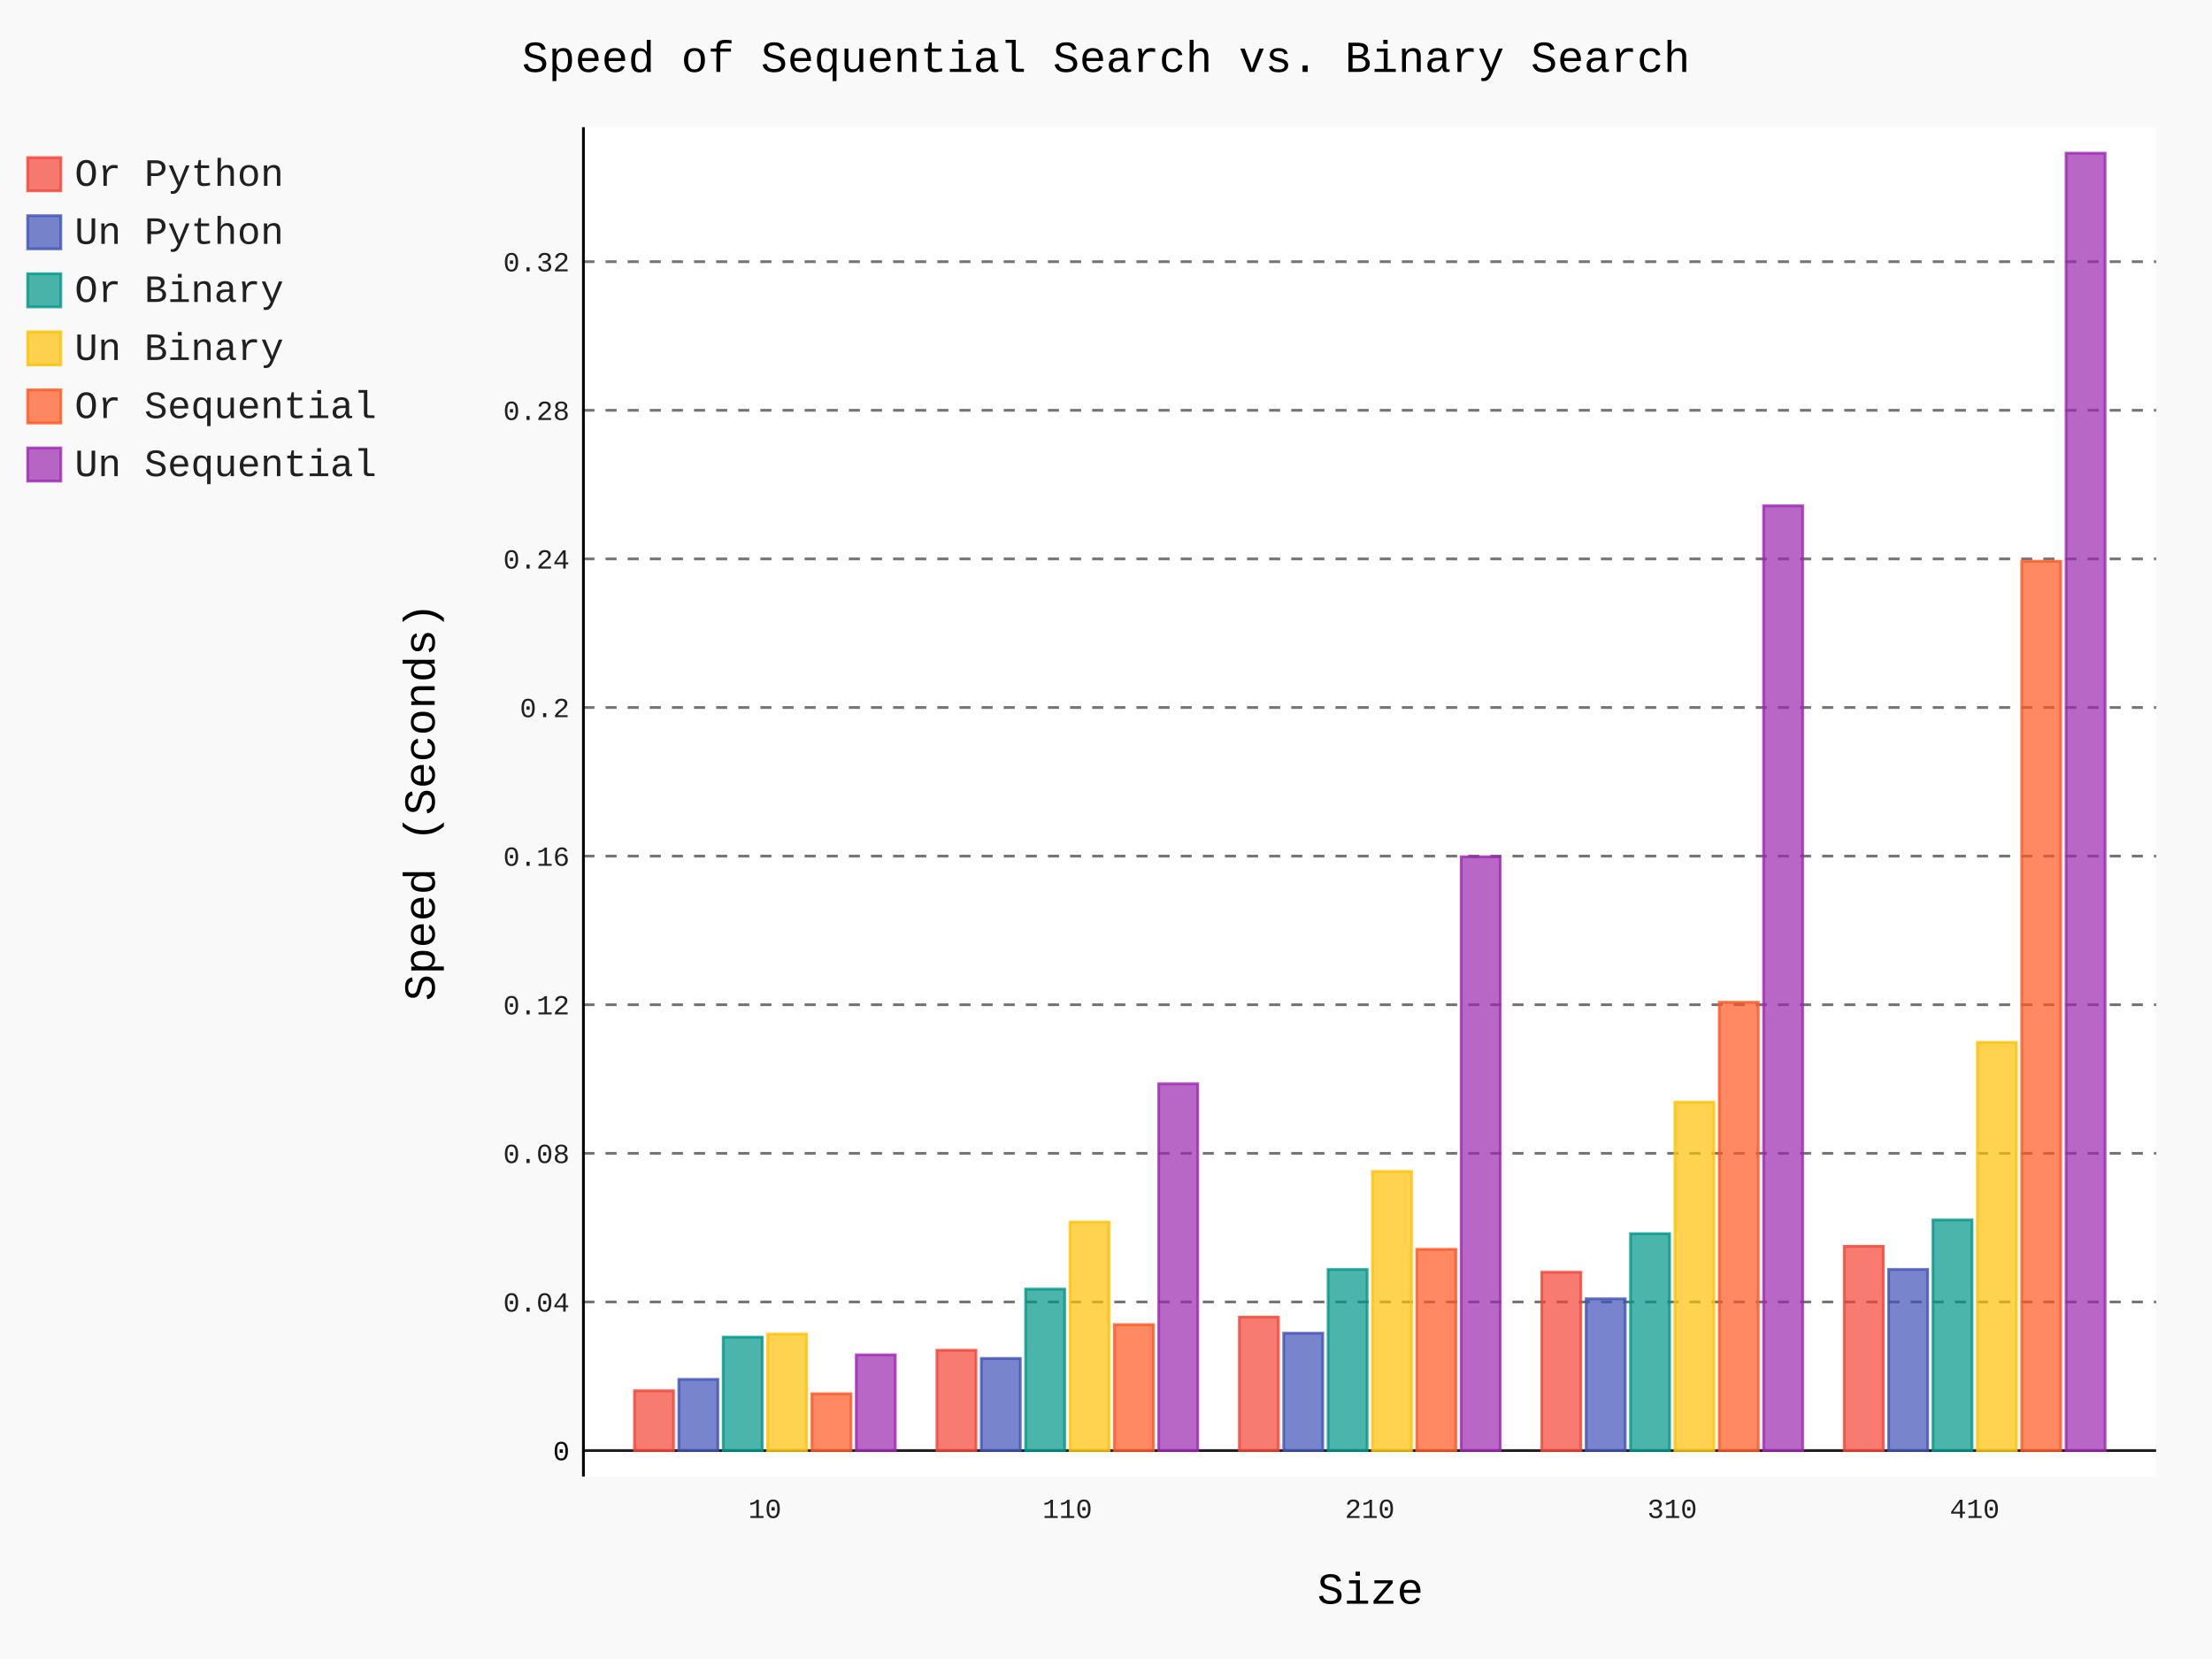
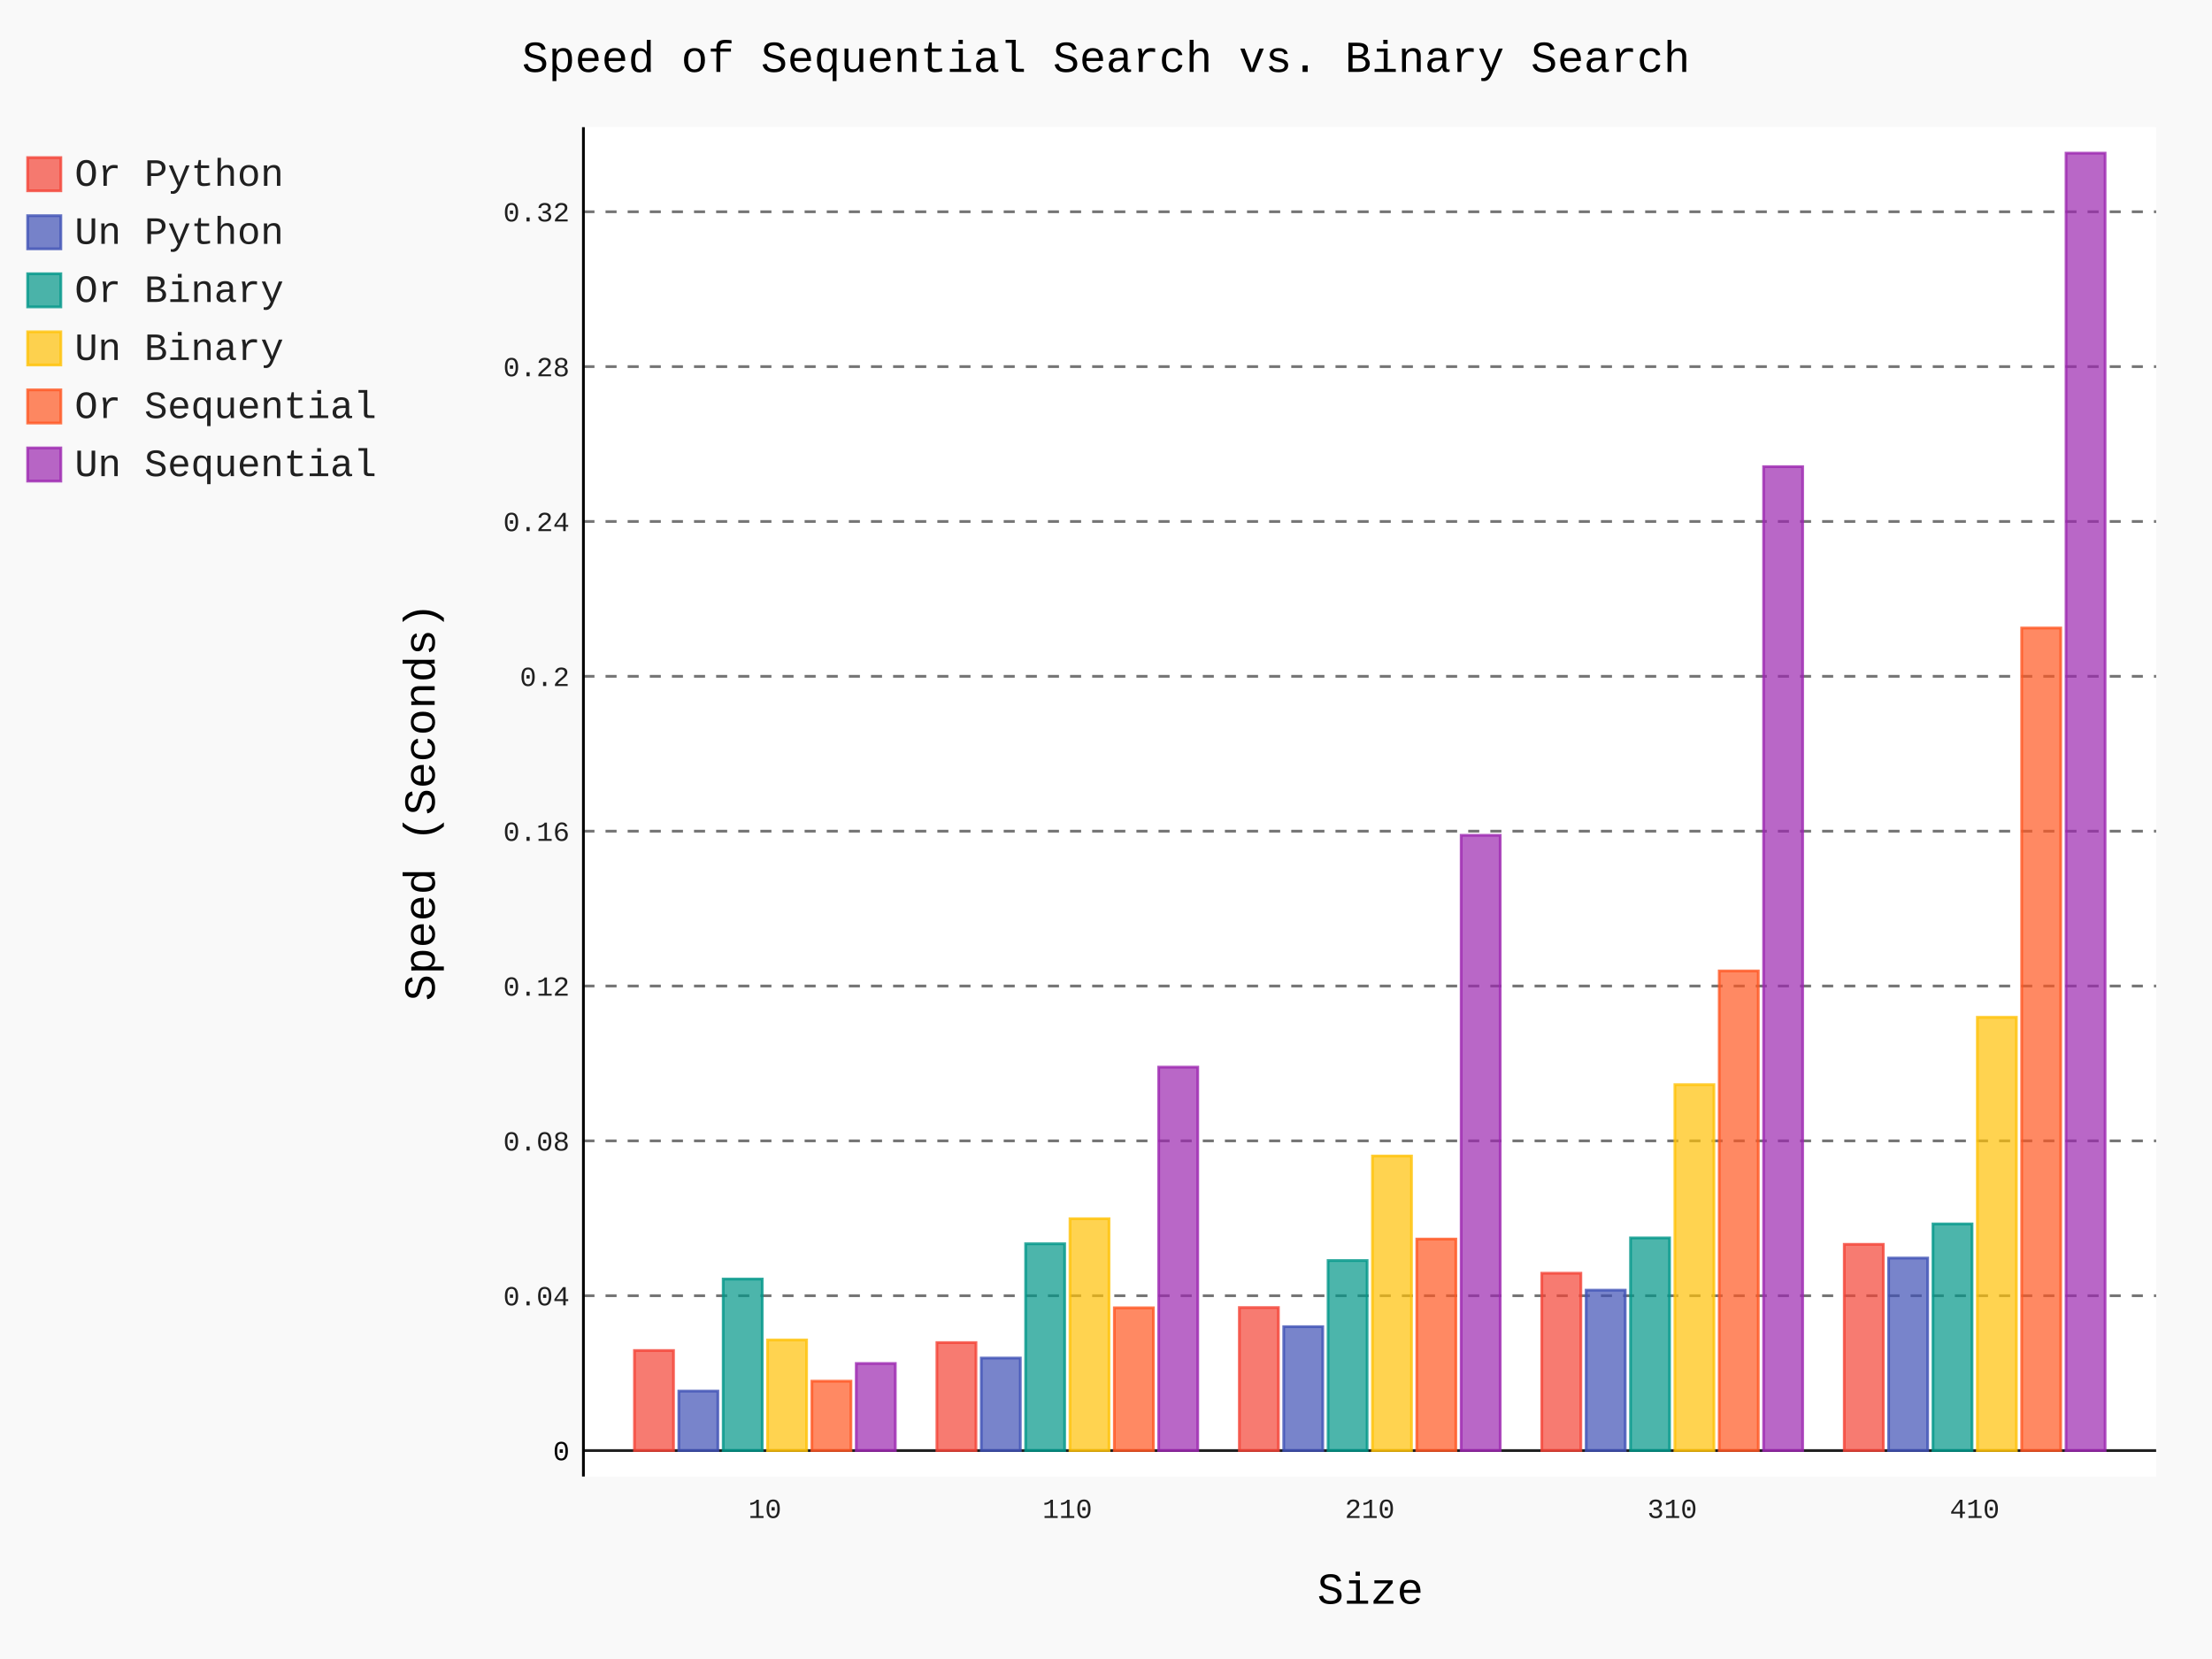
- <svg xmlns="http://www.w3.org/2000/svg" class="pygal-chart" id="chart-536cc38b-ff32-402c-8829-6c1b42d057a6" viewBox="0 0 800 600">
+ <svg xmlns="http://www.w3.org/2000/svg" class="pygal-chart" id="chart-080434eb-96b6-4c20-b94a-fc6b605a082e" viewBox="0 0 800 600">
  <defs>
-     <style type="text/css">#chart-536cc38b-ff32-402c-8829-6c1b42d057a6{-webkit-user-select:none;-webkit-font-smoothing:antialiased;font-family:Consolas,"Liberation Mono",Menlo,Courier,monospace}#chart-536cc38b-ff32-402c-8829-6c1b42d057a6 .title{font-family:Consolas,"Liberation Mono",Menlo,Courier,monospace;font-size:16px}#chart-536cc38b-ff32-402c-8829-6c1b42d057a6 .legends .legend text{font-family:Consolas,"Liberation Mono",Menlo,Courier,monospace;font-size:14px}#chart-536cc38b-ff32-402c-8829-6c1b42d057a6 .axis text{font-family:Consolas,"Liberation Mono",Menlo,Courier,monospace;font-size:10px}#chart-536cc38b-ff32-402c-8829-6c1b42d057a6 .axis text.major{font-family:Consolas,"Liberation Mono",Menlo,Courier,monospace;font-size:10px}#chart-536cc38b-ff32-402c-8829-6c1b42d057a6 .text-overlay text.value{font-family:Consolas,"Liberation Mono",Menlo,Courier,monospace;font-size:16px}#chart-536cc38b-ff32-402c-8829-6c1b42d057a6 .text-overlay text.label{font-family:Consolas,"Liberation Mono",Menlo,Courier,monospace;font-size:10px}#chart-536cc38b-ff32-402c-8829-6c1b42d057a6 .tooltip{font-family:Consolas,"Liberation Mono",Menlo,Courier,monospace;font-size:14px}#chart-536cc38b-ff32-402c-8829-6c1b42d057a6 text.no_data{font-family:Consolas,"Liberation Mono",Menlo,Courier,monospace;font-size:64px}
- #chart-536cc38b-ff32-402c-8829-6c1b42d057a6{background-color:rgba(249,249,249,1)}#chart-536cc38b-ff32-402c-8829-6c1b42d057a6 path,#chart-536cc38b-ff32-402c-8829-6c1b42d057a6 line,#chart-536cc38b-ff32-402c-8829-6c1b42d057a6 rect,#chart-536cc38b-ff32-402c-8829-6c1b42d057a6 circle{-webkit-transition:150ms;-moz-transition:150ms;transition:150ms}#chart-536cc38b-ff32-402c-8829-6c1b42d057a6 .graph &gt; .background{fill:rgba(249,249,249,1)}#chart-536cc38b-ff32-402c-8829-6c1b42d057a6 .plot &gt; .background{fill:rgba(255,255,255,1)}#chart-536cc38b-ff32-402c-8829-6c1b42d057a6 .graph{fill:rgba(0,0,0,.87)}#chart-536cc38b-ff32-402c-8829-6c1b42d057a6 text.no_data{fill:rgba(0,0,0,1)}#chart-536cc38b-ff32-402c-8829-6c1b42d057a6 .title{fill:rgba(0,0,0,1)}#chart-536cc38b-ff32-402c-8829-6c1b42d057a6 .legends .legend text{fill:rgba(0,0,0,.87)}#chart-536cc38b-ff32-402c-8829-6c1b42d057a6 .legends .legend:hover text{fill:rgba(0,0,0,1)}#chart-536cc38b-ff32-402c-8829-6c1b42d057a6 .axis .line{stroke:rgba(0,0,0,1)}#chart-536cc38b-ff32-402c-8829-6c1b42d057a6 .axis .guide.line{stroke:rgba(0,0,0,.54)}#chart-536cc38b-ff32-402c-8829-6c1b42d057a6 .axis .major.line{stroke:rgba(0,0,0,.87)}#chart-536cc38b-ff32-402c-8829-6c1b42d057a6 .axis text.major{fill:rgba(0,0,0,1)}#chart-536cc38b-ff32-402c-8829-6c1b42d057a6 .axis.y .guides:hover .guide.line,#chart-536cc38b-ff32-402c-8829-6c1b42d057a6 .line-graph .axis.x .guides:hover .guide.line,#chart-536cc38b-ff32-402c-8829-6c1b42d057a6 .stackedline-graph .axis.x .guides:hover .guide.line,#chart-536cc38b-ff32-402c-8829-6c1b42d057a6 .xy-graph .axis.x .guides:hover .guide.line{stroke:rgba(0,0,0,1)}#chart-536cc38b-ff32-402c-8829-6c1b42d057a6 .axis .guides:hover text{fill:rgba(0,0,0,1)}#chart-536cc38b-ff32-402c-8829-6c1b42d057a6 .reactive{fill-opacity:.7;stroke-opacity:.8}#chart-536cc38b-ff32-402c-8829-6c1b42d057a6 .ci{stroke:rgba(0,0,0,.87)}#chart-536cc38b-ff32-402c-8829-6c1b42d057a6 .reactive.active,#chart-536cc38b-ff32-402c-8829-6c1b42d057a6 .active .reactive{fill-opacity:.8;stroke-opacity:.9;stroke-width:4}#chart-536cc38b-ff32-402c-8829-6c1b42d057a6 .ci .reactive.active{stroke-width:1.5}#chart-536cc38b-ff32-402c-8829-6c1b42d057a6 .series text{fill:rgba(0,0,0,1)}#chart-536cc38b-ff32-402c-8829-6c1b42d057a6 .tooltip rect{fill:rgba(255,255,255,1);stroke:rgba(0,0,0,1);-webkit-transition:opacity 150ms;-moz-transition:opacity 150ms;transition:opacity 150ms}#chart-536cc38b-ff32-402c-8829-6c1b42d057a6 .tooltip .label{fill:rgba(0,0,0,.87)}#chart-536cc38b-ff32-402c-8829-6c1b42d057a6 .tooltip .label{fill:rgba(0,0,0,.87)}#chart-536cc38b-ff32-402c-8829-6c1b42d057a6 .tooltip .legend{font-size:.8em;fill:rgba(0,0,0,.54)}#chart-536cc38b-ff32-402c-8829-6c1b42d057a6 .tooltip .x_label{font-size:.6em;fill:rgba(0,0,0,1)}#chart-536cc38b-ff32-402c-8829-6c1b42d057a6 .tooltip .xlink{font-size:.5em;text-decoration:underline}#chart-536cc38b-ff32-402c-8829-6c1b42d057a6 .tooltip .value{font-size:1.5em}#chart-536cc38b-ff32-402c-8829-6c1b42d057a6 .bound{font-size:.5em}#chart-536cc38b-ff32-402c-8829-6c1b42d057a6 .max-value{font-size:.75em;fill:rgba(0,0,0,.54)}#chart-536cc38b-ff32-402c-8829-6c1b42d057a6 .map-element{fill:rgba(255,255,255,1);stroke:rgba(0,0,0,.54) !important}#chart-536cc38b-ff32-402c-8829-6c1b42d057a6 .map-element .reactive{fill-opacity:inherit;stroke-opacity:inherit}#chart-536cc38b-ff32-402c-8829-6c1b42d057a6 .color-0,#chart-536cc38b-ff32-402c-8829-6c1b42d057a6 .color-0 a:visited{stroke:#F44336;fill:#F44336}#chart-536cc38b-ff32-402c-8829-6c1b42d057a6 .color-1,#chart-536cc38b-ff32-402c-8829-6c1b42d057a6 .color-1 a:visited{stroke:#3F51B5;fill:#3F51B5}#chart-536cc38b-ff32-402c-8829-6c1b42d057a6 .color-2,#chart-536cc38b-ff32-402c-8829-6c1b42d057a6 .color-2 a:visited{stroke:#009688;fill:#009688}#chart-536cc38b-ff32-402c-8829-6c1b42d057a6 .color-3,#chart-536cc38b-ff32-402c-8829-6c1b42d057a6 .color-3 a:visited{stroke:#FFC107;fill:#FFC107}#chart-536cc38b-ff32-402c-8829-6c1b42d057a6 .color-4,#chart-536cc38b-ff32-402c-8829-6c1b42d057a6 .color-4 a:visited{stroke:#FF5722;fill:#FF5722}#chart-536cc38b-ff32-402c-8829-6c1b42d057a6 .color-5,#chart-536cc38b-ff32-402c-8829-6c1b42d057a6 .color-5 a:visited{stroke:#9C27B0;fill:#9C27B0}#chart-536cc38b-ff32-402c-8829-6c1b42d057a6 .text-overlay .color-0 text{fill:black}#chart-536cc38b-ff32-402c-8829-6c1b42d057a6 .text-overlay .color-1 text{fill:black}#chart-536cc38b-ff32-402c-8829-6c1b42d057a6 .text-overlay .color-2 text{fill:black}#chart-536cc38b-ff32-402c-8829-6c1b42d057a6 .text-overlay .color-3 text{fill:black}#chart-536cc38b-ff32-402c-8829-6c1b42d057a6 .text-overlay .color-4 text{fill:black}#chart-536cc38b-ff32-402c-8829-6c1b42d057a6 .text-overlay .color-5 text{fill:black}
- #chart-536cc38b-ff32-402c-8829-6c1b42d057a6 text.no_data{text-anchor:middle}#chart-536cc38b-ff32-402c-8829-6c1b42d057a6 .guide.line{fill:none}#chart-536cc38b-ff32-402c-8829-6c1b42d057a6 .centered{text-anchor:middle}#chart-536cc38b-ff32-402c-8829-6c1b42d057a6 .title{text-anchor:middle}#chart-536cc38b-ff32-402c-8829-6c1b42d057a6 .legends .legend text{fill-opacity:1}#chart-536cc38b-ff32-402c-8829-6c1b42d057a6 .axis.x text{text-anchor:middle}#chart-536cc38b-ff32-402c-8829-6c1b42d057a6 .axis.x:not(.web) text[transform]{text-anchor:start}#chart-536cc38b-ff32-402c-8829-6c1b42d057a6 .axis.x:not(.web) text[transform].backwards{text-anchor:end}#chart-536cc38b-ff32-402c-8829-6c1b42d057a6 .axis.y text{text-anchor:end}#chart-536cc38b-ff32-402c-8829-6c1b42d057a6 .axis.y text[transform].backwards{text-anchor:start}#chart-536cc38b-ff32-402c-8829-6c1b42d057a6 .axis.y2 text{text-anchor:start}#chart-536cc38b-ff32-402c-8829-6c1b42d057a6 .axis.y2 text[transform].backwards{text-anchor:end}#chart-536cc38b-ff32-402c-8829-6c1b42d057a6 .axis .guide.line{stroke-dasharray:4,4}#chart-536cc38b-ff32-402c-8829-6c1b42d057a6 .axis .major.guide.line{stroke-dasharray:6,6}#chart-536cc38b-ff32-402c-8829-6c1b42d057a6 .horizontal .axis.y .guide.line,#chart-536cc38b-ff32-402c-8829-6c1b42d057a6 .horizontal .axis.y2 .guide.line,#chart-536cc38b-ff32-402c-8829-6c1b42d057a6 .vertical .axis.x .guide.line{opacity:0}#chart-536cc38b-ff32-402c-8829-6c1b42d057a6 .horizontal .axis.always_show .guide.line,#chart-536cc38b-ff32-402c-8829-6c1b42d057a6 .vertical .axis.always_show .guide.line{opacity:1 !important}#chart-536cc38b-ff32-402c-8829-6c1b42d057a6 .axis.y .guides:hover .guide.line,#chart-536cc38b-ff32-402c-8829-6c1b42d057a6 .axis.y2 .guides:hover .guide.line,#chart-536cc38b-ff32-402c-8829-6c1b42d057a6 .axis.x .guides:hover .guide.line{opacity:1}#chart-536cc38b-ff32-402c-8829-6c1b42d057a6 .axis .guides:hover text{opacity:1}#chart-536cc38b-ff32-402c-8829-6c1b42d057a6 .nofill{fill:none}#chart-536cc38b-ff32-402c-8829-6c1b42d057a6 .subtle-fill{fill-opacity:.2}#chart-536cc38b-ff32-402c-8829-6c1b42d057a6 .dot{stroke-width:1px;fill-opacity:1}#chart-536cc38b-ff32-402c-8829-6c1b42d057a6 .dot.active{stroke-width:5px}#chart-536cc38b-ff32-402c-8829-6c1b42d057a6 .dot.negative{fill:transparent}#chart-536cc38b-ff32-402c-8829-6c1b42d057a6 text,#chart-536cc38b-ff32-402c-8829-6c1b42d057a6 tspan{stroke:none !important}#chart-536cc38b-ff32-402c-8829-6c1b42d057a6 .series text.active{opacity:1}#chart-536cc38b-ff32-402c-8829-6c1b42d057a6 .tooltip rect{fill-opacity:.95;stroke-width:.5}#chart-536cc38b-ff32-402c-8829-6c1b42d057a6 .tooltip text{fill-opacity:1}#chart-536cc38b-ff32-402c-8829-6c1b42d057a6 .showable{visibility:hidden}#chart-536cc38b-ff32-402c-8829-6c1b42d057a6 .showable.shown{visibility:visible}#chart-536cc38b-ff32-402c-8829-6c1b42d057a6 .gauge-background{fill:rgba(229,229,229,1);stroke:none}#chart-536cc38b-ff32-402c-8829-6c1b42d057a6 .bg-lines{stroke:rgba(249,249,249,1);stroke-width:2px}</style>
+     <style type="text/css">#chart-080434eb-96b6-4c20-b94a-fc6b605a082e{-webkit-user-select:none;-webkit-font-smoothing:antialiased;font-family:Consolas,"Liberation Mono",Menlo,Courier,monospace}#chart-080434eb-96b6-4c20-b94a-fc6b605a082e .title{font-family:Consolas,"Liberation Mono",Menlo,Courier,monospace;font-size:16px}#chart-080434eb-96b6-4c20-b94a-fc6b605a082e .legends .legend text{font-family:Consolas,"Liberation Mono",Menlo,Courier,monospace;font-size:14px}#chart-080434eb-96b6-4c20-b94a-fc6b605a082e .axis text{font-family:Consolas,"Liberation Mono",Menlo,Courier,monospace;font-size:10px}#chart-080434eb-96b6-4c20-b94a-fc6b605a082e .axis text.major{font-family:Consolas,"Liberation Mono",Menlo,Courier,monospace;font-size:10px}#chart-080434eb-96b6-4c20-b94a-fc6b605a082e .text-overlay text.value{font-family:Consolas,"Liberation Mono",Menlo,Courier,monospace;font-size:16px}#chart-080434eb-96b6-4c20-b94a-fc6b605a082e .text-overlay text.label{font-family:Consolas,"Liberation Mono",Menlo,Courier,monospace;font-size:10px}#chart-080434eb-96b6-4c20-b94a-fc6b605a082e .tooltip{font-family:Consolas,"Liberation Mono",Menlo,Courier,monospace;font-size:14px}#chart-080434eb-96b6-4c20-b94a-fc6b605a082e text.no_data{font-family:Consolas,"Liberation Mono",Menlo,Courier,monospace;font-size:64px}
+ #chart-080434eb-96b6-4c20-b94a-fc6b605a082e{background-color:rgba(249,249,249,1)}#chart-080434eb-96b6-4c20-b94a-fc6b605a082e path,#chart-080434eb-96b6-4c20-b94a-fc6b605a082e line,#chart-080434eb-96b6-4c20-b94a-fc6b605a082e rect,#chart-080434eb-96b6-4c20-b94a-fc6b605a082e circle{-webkit-transition:150ms;-moz-transition:150ms;transition:150ms}#chart-080434eb-96b6-4c20-b94a-fc6b605a082e .graph &gt; .background{fill:rgba(249,249,249,1)}#chart-080434eb-96b6-4c20-b94a-fc6b605a082e .plot &gt; .background{fill:rgba(255,255,255,1)}#chart-080434eb-96b6-4c20-b94a-fc6b605a082e .graph{fill:rgba(0,0,0,.87)}#chart-080434eb-96b6-4c20-b94a-fc6b605a082e text.no_data{fill:rgba(0,0,0,1)}#chart-080434eb-96b6-4c20-b94a-fc6b605a082e .title{fill:rgba(0,0,0,1)}#chart-080434eb-96b6-4c20-b94a-fc6b605a082e .legends .legend text{fill:rgba(0,0,0,.87)}#chart-080434eb-96b6-4c20-b94a-fc6b605a082e .legends .legend:hover text{fill:rgba(0,0,0,1)}#chart-080434eb-96b6-4c20-b94a-fc6b605a082e .axis .line{stroke:rgba(0,0,0,1)}#chart-080434eb-96b6-4c20-b94a-fc6b605a082e .axis .guide.line{stroke:rgba(0,0,0,.54)}#chart-080434eb-96b6-4c20-b94a-fc6b605a082e .axis .major.line{stroke:rgba(0,0,0,.87)}#chart-080434eb-96b6-4c20-b94a-fc6b605a082e .axis text.major{fill:rgba(0,0,0,1)}#chart-080434eb-96b6-4c20-b94a-fc6b605a082e .axis.y .guides:hover .guide.line,#chart-080434eb-96b6-4c20-b94a-fc6b605a082e .line-graph .axis.x .guides:hover .guide.line,#chart-080434eb-96b6-4c20-b94a-fc6b605a082e .stackedline-graph .axis.x .guides:hover .guide.line,#chart-080434eb-96b6-4c20-b94a-fc6b605a082e .xy-graph .axis.x .guides:hover .guide.line{stroke:rgba(0,0,0,1)}#chart-080434eb-96b6-4c20-b94a-fc6b605a082e .axis .guides:hover text{fill:rgba(0,0,0,1)}#chart-080434eb-96b6-4c20-b94a-fc6b605a082e .reactive{fill-opacity:.7;stroke-opacity:.8}#chart-080434eb-96b6-4c20-b94a-fc6b605a082e .ci{stroke:rgba(0,0,0,.87)}#chart-080434eb-96b6-4c20-b94a-fc6b605a082e .reactive.active,#chart-080434eb-96b6-4c20-b94a-fc6b605a082e .active .reactive{fill-opacity:.8;stroke-opacity:.9;stroke-width:4}#chart-080434eb-96b6-4c20-b94a-fc6b605a082e .ci .reactive.active{stroke-width:1.5}#chart-080434eb-96b6-4c20-b94a-fc6b605a082e .series text{fill:rgba(0,0,0,1)}#chart-080434eb-96b6-4c20-b94a-fc6b605a082e .tooltip rect{fill:rgba(255,255,255,1);stroke:rgba(0,0,0,1);-webkit-transition:opacity 150ms;-moz-transition:opacity 150ms;transition:opacity 150ms}#chart-080434eb-96b6-4c20-b94a-fc6b605a082e .tooltip .label{fill:rgba(0,0,0,.87)}#chart-080434eb-96b6-4c20-b94a-fc6b605a082e .tooltip .label{fill:rgba(0,0,0,.87)}#chart-080434eb-96b6-4c20-b94a-fc6b605a082e .tooltip .legend{font-size:.8em;fill:rgba(0,0,0,.54)}#chart-080434eb-96b6-4c20-b94a-fc6b605a082e .tooltip .x_label{font-size:.6em;fill:rgba(0,0,0,1)}#chart-080434eb-96b6-4c20-b94a-fc6b605a082e .tooltip .xlink{font-size:.5em;text-decoration:underline}#chart-080434eb-96b6-4c20-b94a-fc6b605a082e .tooltip .value{font-size:1.5em}#chart-080434eb-96b6-4c20-b94a-fc6b605a082e .bound{font-size:.5em}#chart-080434eb-96b6-4c20-b94a-fc6b605a082e .max-value{font-size:.75em;fill:rgba(0,0,0,.54)}#chart-080434eb-96b6-4c20-b94a-fc6b605a082e .map-element{fill:rgba(255,255,255,1);stroke:rgba(0,0,0,.54) !important}#chart-080434eb-96b6-4c20-b94a-fc6b605a082e .map-element .reactive{fill-opacity:inherit;stroke-opacity:inherit}#chart-080434eb-96b6-4c20-b94a-fc6b605a082e .color-0,#chart-080434eb-96b6-4c20-b94a-fc6b605a082e .color-0 a:visited{stroke:#F44336;fill:#F44336}#chart-080434eb-96b6-4c20-b94a-fc6b605a082e .color-1,#chart-080434eb-96b6-4c20-b94a-fc6b605a082e .color-1 a:visited{stroke:#3F51B5;fill:#3F51B5}#chart-080434eb-96b6-4c20-b94a-fc6b605a082e .color-2,#chart-080434eb-96b6-4c20-b94a-fc6b605a082e .color-2 a:visited{stroke:#009688;fill:#009688}#chart-080434eb-96b6-4c20-b94a-fc6b605a082e .color-3,#chart-080434eb-96b6-4c20-b94a-fc6b605a082e .color-3 a:visited{stroke:#FFC107;fill:#FFC107}#chart-080434eb-96b6-4c20-b94a-fc6b605a082e .color-4,#chart-080434eb-96b6-4c20-b94a-fc6b605a082e .color-4 a:visited{stroke:#FF5722;fill:#FF5722}#chart-080434eb-96b6-4c20-b94a-fc6b605a082e .color-5,#chart-080434eb-96b6-4c20-b94a-fc6b605a082e .color-5 a:visited{stroke:#9C27B0;fill:#9C27B0}#chart-080434eb-96b6-4c20-b94a-fc6b605a082e .text-overlay .color-0 text{fill:black}#chart-080434eb-96b6-4c20-b94a-fc6b605a082e .text-overlay .color-1 text{fill:black}#chart-080434eb-96b6-4c20-b94a-fc6b605a082e .text-overlay .color-2 text{fill:black}#chart-080434eb-96b6-4c20-b94a-fc6b605a082e .text-overlay .color-3 text{fill:black}#chart-080434eb-96b6-4c20-b94a-fc6b605a082e .text-overlay .color-4 text{fill:black}#chart-080434eb-96b6-4c20-b94a-fc6b605a082e .text-overlay .color-5 text{fill:black}
+ #chart-080434eb-96b6-4c20-b94a-fc6b605a082e text.no_data{text-anchor:middle}#chart-080434eb-96b6-4c20-b94a-fc6b605a082e .guide.line{fill:none}#chart-080434eb-96b6-4c20-b94a-fc6b605a082e .centered{text-anchor:middle}#chart-080434eb-96b6-4c20-b94a-fc6b605a082e .title{text-anchor:middle}#chart-080434eb-96b6-4c20-b94a-fc6b605a082e .legends .legend text{fill-opacity:1}#chart-080434eb-96b6-4c20-b94a-fc6b605a082e .axis.x text{text-anchor:middle}#chart-080434eb-96b6-4c20-b94a-fc6b605a082e .axis.x:not(.web) text[transform]{text-anchor:start}#chart-080434eb-96b6-4c20-b94a-fc6b605a082e .axis.x:not(.web) text[transform].backwards{text-anchor:end}#chart-080434eb-96b6-4c20-b94a-fc6b605a082e .axis.y text{text-anchor:end}#chart-080434eb-96b6-4c20-b94a-fc6b605a082e .axis.y text[transform].backwards{text-anchor:start}#chart-080434eb-96b6-4c20-b94a-fc6b605a082e .axis.y2 text{text-anchor:start}#chart-080434eb-96b6-4c20-b94a-fc6b605a082e .axis.y2 text[transform].backwards{text-anchor:end}#chart-080434eb-96b6-4c20-b94a-fc6b605a082e .axis .guide.line{stroke-dasharray:4,4}#chart-080434eb-96b6-4c20-b94a-fc6b605a082e .axis .major.guide.line{stroke-dasharray:6,6}#chart-080434eb-96b6-4c20-b94a-fc6b605a082e .horizontal .axis.y .guide.line,#chart-080434eb-96b6-4c20-b94a-fc6b605a082e .horizontal .axis.y2 .guide.line,#chart-080434eb-96b6-4c20-b94a-fc6b605a082e .vertical .axis.x .guide.line{opacity:0}#chart-080434eb-96b6-4c20-b94a-fc6b605a082e .horizontal .axis.always_show .guide.line,#chart-080434eb-96b6-4c20-b94a-fc6b605a082e .vertical .axis.always_show .guide.line{opacity:1 !important}#chart-080434eb-96b6-4c20-b94a-fc6b605a082e .axis.y .guides:hover .guide.line,#chart-080434eb-96b6-4c20-b94a-fc6b605a082e .axis.y2 .guides:hover .guide.line,#chart-080434eb-96b6-4c20-b94a-fc6b605a082e .axis.x .guides:hover .guide.line{opacity:1}#chart-080434eb-96b6-4c20-b94a-fc6b605a082e .axis .guides:hover text{opacity:1}#chart-080434eb-96b6-4c20-b94a-fc6b605a082e .nofill{fill:none}#chart-080434eb-96b6-4c20-b94a-fc6b605a082e .subtle-fill{fill-opacity:.2}#chart-080434eb-96b6-4c20-b94a-fc6b605a082e .dot{stroke-width:1px;fill-opacity:1}#chart-080434eb-96b6-4c20-b94a-fc6b605a082e .dot.active{stroke-width:5px}#chart-080434eb-96b6-4c20-b94a-fc6b605a082e .dot.negative{fill:transparent}#chart-080434eb-96b6-4c20-b94a-fc6b605a082e text,#chart-080434eb-96b6-4c20-b94a-fc6b605a082e tspan{stroke:none !important}#chart-080434eb-96b6-4c20-b94a-fc6b605a082e .series text.active{opacity:1}#chart-080434eb-96b6-4c20-b94a-fc6b605a082e .tooltip rect{fill-opacity:.95;stroke-width:.5}#chart-080434eb-96b6-4c20-b94a-fc6b605a082e .tooltip text{fill-opacity:1}#chart-080434eb-96b6-4c20-b94a-fc6b605a082e .showable{visibility:hidden}#chart-080434eb-96b6-4c20-b94a-fc6b605a082e .showable.shown{visibility:visible}#chart-080434eb-96b6-4c20-b94a-fc6b605a082e .gauge-background{fill:rgba(229,229,229,1);stroke:none}#chart-080434eb-96b6-4c20-b94a-fc6b605a082e .bg-lines{stroke:rgba(249,249,249,1);stroke-width:2px}</style>
  </defs>
  <g class="graph bar-graph vertical">
    <rect class="background" height="600" width="800" x="0" y="0" />
    <g class="plot" transform="translate(211, 46)">
      <rect class="background" height="488" width="568.8" x="0" y="0" />
      <g class="axis y always_show">
        <g class="guides">
          <path class="axis major line" d="M0 478.615 h568.8" />
          <text class="major" x="-5" y="482.115">0</text>
        </g>
        <g class="guides">
-           <path class="guide line" d="M0 424.868 h568.8" />
-           <text class="" x="-5" y="428.368">0.04</text>
-         </g>
-         <g class="guides">
-           <path class="guide line" d="M0 371.121 h568.8" />
-           <text class="" x="-5" y="374.621">0.08</text>
-         </g>
-         <g class="guides">
-           <path class="guide line" d="M0 317.374 h568.8" />
-           <text class="" x="-5" y="320.874">0.12</text>
-         </g>
-         <g class="guides">
-           <path class="guide line" d="M0 263.627 h568.8" />
-           <text class="" x="-5" y="267.127">0.16</text>
-         </g>
-         <g class="guides">
-           <path class="guide line" d="M0 209.88 h568.8" />
-           <text class="" x="-5" y="213.38">0.2</text>
-         </g>
-         <g class="guides">
-           <path class="guide line" d="M0 156.133 h568.8" />
-           <text class="" x="-5" y="159.633">0.24</text>
-         </g>
-         <g class="guides">
-           <path class="guide line" d="M0 102.386 h568.8" />
-           <text class="" x="-5" y="105.886">0.28</text>
-         </g>
-         <g class="guides">
-           <path class="guide line" d="M0 48.639 h568.8" />
-           <text class="" x="-5" y="52.139">0.32</text>
+           <path class="guide line" d="M0 422.612 h568.8" />
+           <text class="" x="-5" y="426.112">0.04</text>
+         </g>
+         <g class="guides">
+           <path class="guide line" d="M0 366.609 h568.8" />
+           <text class="" x="-5" y="370.109">0.08</text>
+         </g>
+         <g class="guides">
+           <path class="guide line" d="M0 310.605 h568.8" />
+           <text class="" x="-5" y="314.105">0.12</text>
+         </g>
+         <g class="guides">
+           <path class="guide line" d="M0 254.602 h568.8" />
+           <text class="" x="-5" y="258.102">0.16</text>
+         </g>
+         <g class="guides">
+           <path class="guide line" d="M0 198.598 h568.8" />
+           <text class="" x="-5" y="202.098">0.2</text>
+         </g>
+         <g class="guides">
+           <path class="guide line" d="M0 142.595 h568.8" />
+           <text class="" x="-5" y="146.095">0.24</text>
+         </g>
+         <g class="guides">
+           <path class="guide line" d="M0 86.592 h568.8" />
+           <text class="" x="-5" y="90.092">0.28</text>
+         </g>
+         <g class="guides">
+           <path class="guide line" d="M0 30.588 h568.8" />
+           <text class="" x="-5" y="34.088">0.32</text>
        </g>
      </g>
      <g class="axis x">
        <path class="line" d="M0 0 v488" />
        <g class="guides">
          <path class="guide line" d="M65.631 0 v488" />
          <text class="" x="65.631" y="503.0">10</text>
        </g>
        <g class="guides">
          <path class="guide line" d="M175.015 0 v488" />
          <text class="" x="175.015" y="503.0">110</text>
        </g>
        <g class="guides">
          <path class="guide line" d="M284.4 0 v488" />
          <text class="" x="284.4" y="503.0">210</text>
        </g>
        <g class="guides">
          <path class="guide line" d="M393.785 0 v488" />
          <text class="" x="393.785" y="503.0">310</text>
        </g>
        <g class="guides">
          <path class="guide line" d="M503.169 0 v488" />
          <text class="" x="503.169" y="503.0">410</text>
        </g>
      </g>
      <g class="series serie-0 color-0">
        <g class="bars">
          <g class="bar">
-             <rect class="rect reactive tooltip-trigger" height="21.643" rx="0" ry="0" width="14.118" x="18.464" y="456.972" />
-           </g>
-           <g class="bar">
-             <rect class="rect reactive tooltip-trigger" height="36.293" rx="0" ry="0" width="14.118" x="127.849" y="442.322" />
-           </g>
-           <g class="bar">
-             <rect class="rect reactive tooltip-trigger" height="48.262" rx="0" ry="0" width="14.118" x="237.233" y="430.353" />
-           </g>
-           <g class="bar">
-             <rect class="rect reactive tooltip-trigger" height="64.502" rx="0" ry="0" width="14.118" x="346.618" y="414.113" />
-           </g>
-           <g class="bar">
-             <rect class="rect reactive tooltip-trigger" height="73.877" rx="0" ry="0" width="14.118" x="456.003" y="404.739" />
+             <rect class="rect reactive tooltip-trigger" height="36.186" rx="0" ry="0" width="14.118" x="18.464" y="442.429" />
+           </g>
+           <g class="bar">
+             <rect class="rect reactive tooltip-trigger" height="39.047" rx="0" ry="0" width="14.118" x="127.849" y="439.569" />
+           </g>
+           <g class="bar">
+             <rect class="rect reactive tooltip-trigger" height="51.717" rx="0" ry="0" width="14.118" x="237.233" y="426.898" />
+           </g>
+           <g class="bar">
+             <rect class="rect reactive tooltip-trigger" height="64.138" rx="0" ry="0" width="14.118" x="346.618" y="414.477" />
+           </g>
+           <g class="bar">
+             <rect class="rect reactive tooltip-trigger" height="74.588" rx="0" ry="0" width="14.118" x="456.003" y="404.028" />
          </g>
        </g>
      </g>
      <g class="series serie-1 color-1">
        <g class="bars">
          <g class="bar">
-             <rect class="rect reactive tooltip-trigger" height="25.758" rx="0" ry="0" width="14.118" x="34.507" y="452.857" />
-           </g>
-           <g class="bar">
-             <rect class="rect reactive tooltip-trigger" height="33.32" rx="0" ry="0" width="14.118" x="143.892" y="445.296" />
-           </g>
-           <g class="bar">
-             <rect class="rect reactive tooltip-trigger" height="42.445" rx="0" ry="0" width="14.118" x="253.276" y="436.17" />
-           </g>
-           <g class="bar">
-             <rect class="rect reactive tooltip-trigger" height="54.892" rx="0" ry="0" width="14.118" x="362.661" y="423.723" />
-           </g>
-           <g class="bar">
-             <rect class="rect reactive tooltip-trigger" height="65.514" rx="0" ry="0" width="14.118" x="472.046" y="413.101" />
+             <rect class="rect reactive tooltip-trigger" height="21.516" rx="0" ry="0" width="14.118" x="34.507" y="457.099" />
+           </g>
+           <g class="bar">
+             <rect class="rect reactive tooltip-trigger" height="33.458" rx="0" ry="0" width="14.118" x="143.892" y="445.157" />
+           </g>
+           <g class="bar">
+             <rect class="rect reactive tooltip-trigger" height="44.802" rx="0" ry="0" width="14.118" x="253.276" y="433.814" />
+           </g>
+           <g class="bar">
+             <rect class="rect reactive tooltip-trigger" height="58.007" rx="0" ry="0" width="14.118" x="362.661" y="420.609" />
+           </g>
+           <g class="bar">
+             <rect class="rect reactive tooltip-trigger" height="69.622" rx="0" ry="0" width="14.118" x="472.046" y="408.994" />
          </g>
        </g>
      </g>
      <g class="series serie-2 color-2">
        <g class="bars">
          <g class="bar">
-             <rect class="rect reactive tooltip-trigger" height="41.027" rx="0" ry="0" width="14.118" x="50.55" y="437.588" />
-           </g>
-           <g class="bar">
-             <rect class="rect reactive tooltip-trigger" height="58.398" rx="0" ry="0" width="14.118" x="159.935" y="420.217" />
-           </g>
-           <g class="bar">
-             <rect class="rect reactive tooltip-trigger" height="65.504" rx="0" ry="0" width="14.118" x="269.32" y="413.112" />
-           </g>
-           <g class="bar">
-             <rect class="rect reactive tooltip-trigger" height="78.442" rx="0" ry="0" width="14.118" x="378.704" y="400.173" />
-           </g>
-           <g class="bar">
-             <rect class="rect reactive tooltip-trigger" height="83.408" rx="0" ry="0" width="14.118" x="488.089" y="395.207" />
+             <rect class="rect reactive tooltip-trigger" height="62.03" rx="0" ry="0" width="14.118" x="50.55" y="416.585" />
+           </g>
+           <g class="bar">
+             <rect class="rect reactive tooltip-trigger" height="74.794" rx="0" ry="0" width="14.118" x="159.935" y="403.821" />
+           </g>
+           <g class="bar">
+             <rect class="rect reactive tooltip-trigger" height="68.733" rx="0" ry="0" width="14.118" x="269.32" y="409.882" />
+           </g>
+           <g class="bar">
+             <rect class="rect reactive tooltip-trigger" height="76.916" rx="0" ry="0" width="14.118" x="378.704" y="401.699" />
+           </g>
+           <g class="bar">
+             <rect class="rect reactive tooltip-trigger" height="81.967" rx="0" ry="0" width="14.118" x="488.089" y="396.649" />
          </g>
        </g>
      </g>
      <g class="series serie-3 color-3">
        <g class="bars">
          <g class="bar">
-             <rect class="rect reactive tooltip-trigger" height="42.116" rx="0" ry="0" width="14.118" x="66.593" y="436.499" />
-           </g>
-           <g class="bar">
-             <rect class="rect reactive tooltip-trigger" height="82.654" rx="0" ry="0" width="14.118" x="175.978" y="395.962" />
-           </g>
-           <g class="bar">
-             <rect class="rect reactive tooltip-trigger" height="100.956" rx="0" ry="0" width="14.118" x="285.363" y="377.66" />
-           </g>
-           <g class="bar">
-             <rect class="rect reactive tooltip-trigger" height="125.987" rx="0" ry="0" width="14.118" x="394.747" y="352.629" />
-           </g>
-           <g class="bar">
-             <rect class="rect reactive tooltip-trigger" height="147.634" rx="0" ry="0" width="14.118" x="504.132" y="330.982" />
+             <rect class="rect reactive tooltip-trigger" height="40.007" rx="0" ry="0" width="14.118" x="66.593" y="438.608" />
+           </g>
+           <g class="bar">
+             <rect class="rect reactive tooltip-trigger" height="83.847" rx="0" ry="0" width="14.118" x="175.978" y="394.768" />
+           </g>
+           <g class="bar">
+             <rect class="rect reactive tooltip-trigger" height="106.524" rx="0" ry="0" width="14.118" x="285.363" y="372.092" />
+           </g>
+           <g class="bar">
+             <rect class="rect reactive tooltip-trigger" height="132.34" rx="0" ry="0" width="14.118" x="394.747" y="346.275" />
+           </g>
+           <g class="bar">
+             <rect class="rect reactive tooltip-trigger" height="156.702" rx="0" ry="0" width="14.118" x="504.132" y="321.913" />
          </g>
        </g>
      </g>
      <g class="series serie-4 color-4">
        <g class="bars">
          <g class="bar">
-             <rect class="rect reactive tooltip-trigger" height="20.542" rx="0" ry="0" width="14.118" x="82.636" y="458.073" />
-           </g>
-           <g class="bar">
-             <rect class="rect reactive tooltip-trigger" height="45.551" rx="0" ry="0" width="14.118" x="192.021" y="433.064" />
-           </g>
-           <g class="bar">
-             <rect class="rect reactive tooltip-trigger" height="72.793" rx="0" ry="0" width="14.118" x="301.406" y="405.822" />
-           </g>
-           <g class="bar">
-             <rect class="rect reactive tooltip-trigger" height="162.136" rx="0" ry="0" width="14.118" x="410.79" y="316.479" />
-           </g>
-           <g class="bar">
-             <rect class="rect reactive tooltip-trigger" height="321.63" rx="0" ry="0" width="14.118" x="520.175" y="156.985" />
+             <rect class="rect reactive tooltip-trigger" height="25.096" rx="0" ry="0" width="14.118" x="82.636" y="453.52" />
+           </g>
+           <g class="bar">
+             <rect class="rect reactive tooltip-trigger" height="51.627" rx="0" ry="0" width="14.118" x="192.021" y="426.989" />
+           </g>
+           <g class="bar">
+             <rect class="rect reactive tooltip-trigger" height="76.49" rx="0" ry="0" width="14.118" x="301.406" y="402.125" />
+           </g>
+           <g class="bar">
+             <rect class="rect reactive tooltip-trigger" height="173.464" rx="0" ry="0" width="14.118" x="410.79" y="305.151" />
+           </g>
+           <g class="bar">
+             <rect class="rect reactive tooltip-trigger" height="297.486" rx="0" ry="0" width="14.118" x="520.175" y="181.129" />
          </g>
        </g>
      </g>
      <g class="series serie-5 color-5">
        <g class="bars">
          <g class="bar">
-             <rect class="rect reactive tooltip-trigger" height="34.621" rx="0" ry="0" width="14.118" x="98.68" y="443.994" />
-           </g>
-           <g class="bar">
-             <rect class="rect reactive tooltip-trigger" height="132.661" rx="0" ry="0" width="14.118" x="208.064" y="345.955" />
-           </g>
-           <g class="bar">
-             <rect class="rect reactive tooltip-trigger" height="214.761" rx="0" ry="0" width="14.118" x="317.449" y="263.854" />
-           </g>
-           <g class="bar">
-             <rect class="rect reactive tooltip-trigger" height="341.684" rx="0" ry="0" width="14.118" x="426.833" y="136.931" />
+             <rect class="rect reactive tooltip-trigger" height="31.494" rx="0" ry="0" width="14.118" x="98.68" y="447.121" />
+           </g>
+           <g class="bar">
+             <rect class="rect reactive tooltip-trigger" height="138.68" rx="0" ry="0" width="14.118" x="208.064" y="339.936" />
+           </g>
+           <g class="bar">
+             <rect class="rect reactive tooltip-trigger" height="222.522" rx="0" ry="0" width="14.118" x="317.449" y="256.093" />
+           </g>
+           <g class="bar">
+             <rect class="rect reactive tooltip-trigger" height="355.84" rx="0" ry="0" width="14.118" x="426.833" y="122.776" />
          </g>
          <g class="bar">
            <rect class="rect reactive tooltip-trigger" height="469.231" rx="0" ry="0" width="14.118" x="536.218" y="9.385" />
          </g>
        </g>
      </g>
    </g>
    <g class="titles">
      <text class="title plot_title" x="400.0" y="26">Speed of Sequential Search vs. Binary Search</text>
      <text class="title" x="495.6" y="580">Size</text>
      <text class="title" transform="rotate(-90 131.2 290)" x="131.2" y="316.0">Speed (Seconds)</text>
    </g>
    <g class="plot overlay" transform="translate(211, 46)">
      <g class="series serie-0 color-0" />
      <g class="series serie-1 color-1" />
      <g class="series serie-2 color-2" />
      <g class="series serie-3 color-3" />
      <g class="series serie-4 color-4" />
      <g class="series serie-5 color-5" />
    </g>
    <g class="plot text-overlay" transform="translate(211, 46)">
      <g class="series serie-0 color-0" />
      <g class="series serie-1 color-1" />
      <g class="series serie-2 color-2" />
      <g class="series serie-3 color-3" />
      <g class="series serie-4 color-4" />
      <g class="series serie-5 color-5" />
    </g>
    <g class="plot tooltip-overlay" transform="translate(211, 46)">
      <g class="tooltip" style="opacity: 0" transform="translate(0 0)">
        <rect class="tooltip-box" height="0" rx="0" ry="0" width="0" />
        <g class="text" />
      </g>
    </g>
    <g class="legends" transform="translate(10, 56)">
      <g class="legend reactive activate-serie" id="activate-serie-0">
        <rect class="color-0 reactive" height="12" width="12" x="0.0" y="1.0" />
        <text x="17.0" y="11.2">Or Python</text>
      </g>
      <g class="legend reactive activate-serie" id="activate-serie-1">
        <rect class="color-1 reactive" height="12" width="12" x="0.0" y="22.0" />
        <text x="17.0" y="32.2">Un Python</text>
      </g>
      <g class="legend reactive activate-serie" id="activate-serie-2">
        <rect class="color-2 reactive" height="12" width="12" x="0.0" y="43.0" />
        <text x="17.0" y="53.2">Or Binary</text>
      </g>
      <g class="legend reactive activate-serie" id="activate-serie-3">
        <rect class="color-3 reactive" height="12" width="12" x="0.0" y="64.0" />
        <text x="17.0" y="74.2">Un Binary</text>
      </g>
      <g class="legend reactive activate-serie" id="activate-serie-4">
        <rect class="color-4 reactive" height="12" width="12" x="0.0" y="85.0" />
        <text x="17.0" y="95.2">Or Sequential</text>
      </g>
      <g class="legend reactive activate-serie" id="activate-serie-5">
        <rect class="color-5 reactive" height="12" width="12" x="0.0" y="106.0" />
        <text x="17.0" y="116.2">Un Sequential</text>
      </g>
    </g>
    <g class="legends" transform="translate(790, 56)" />
  </g>
</svg>
